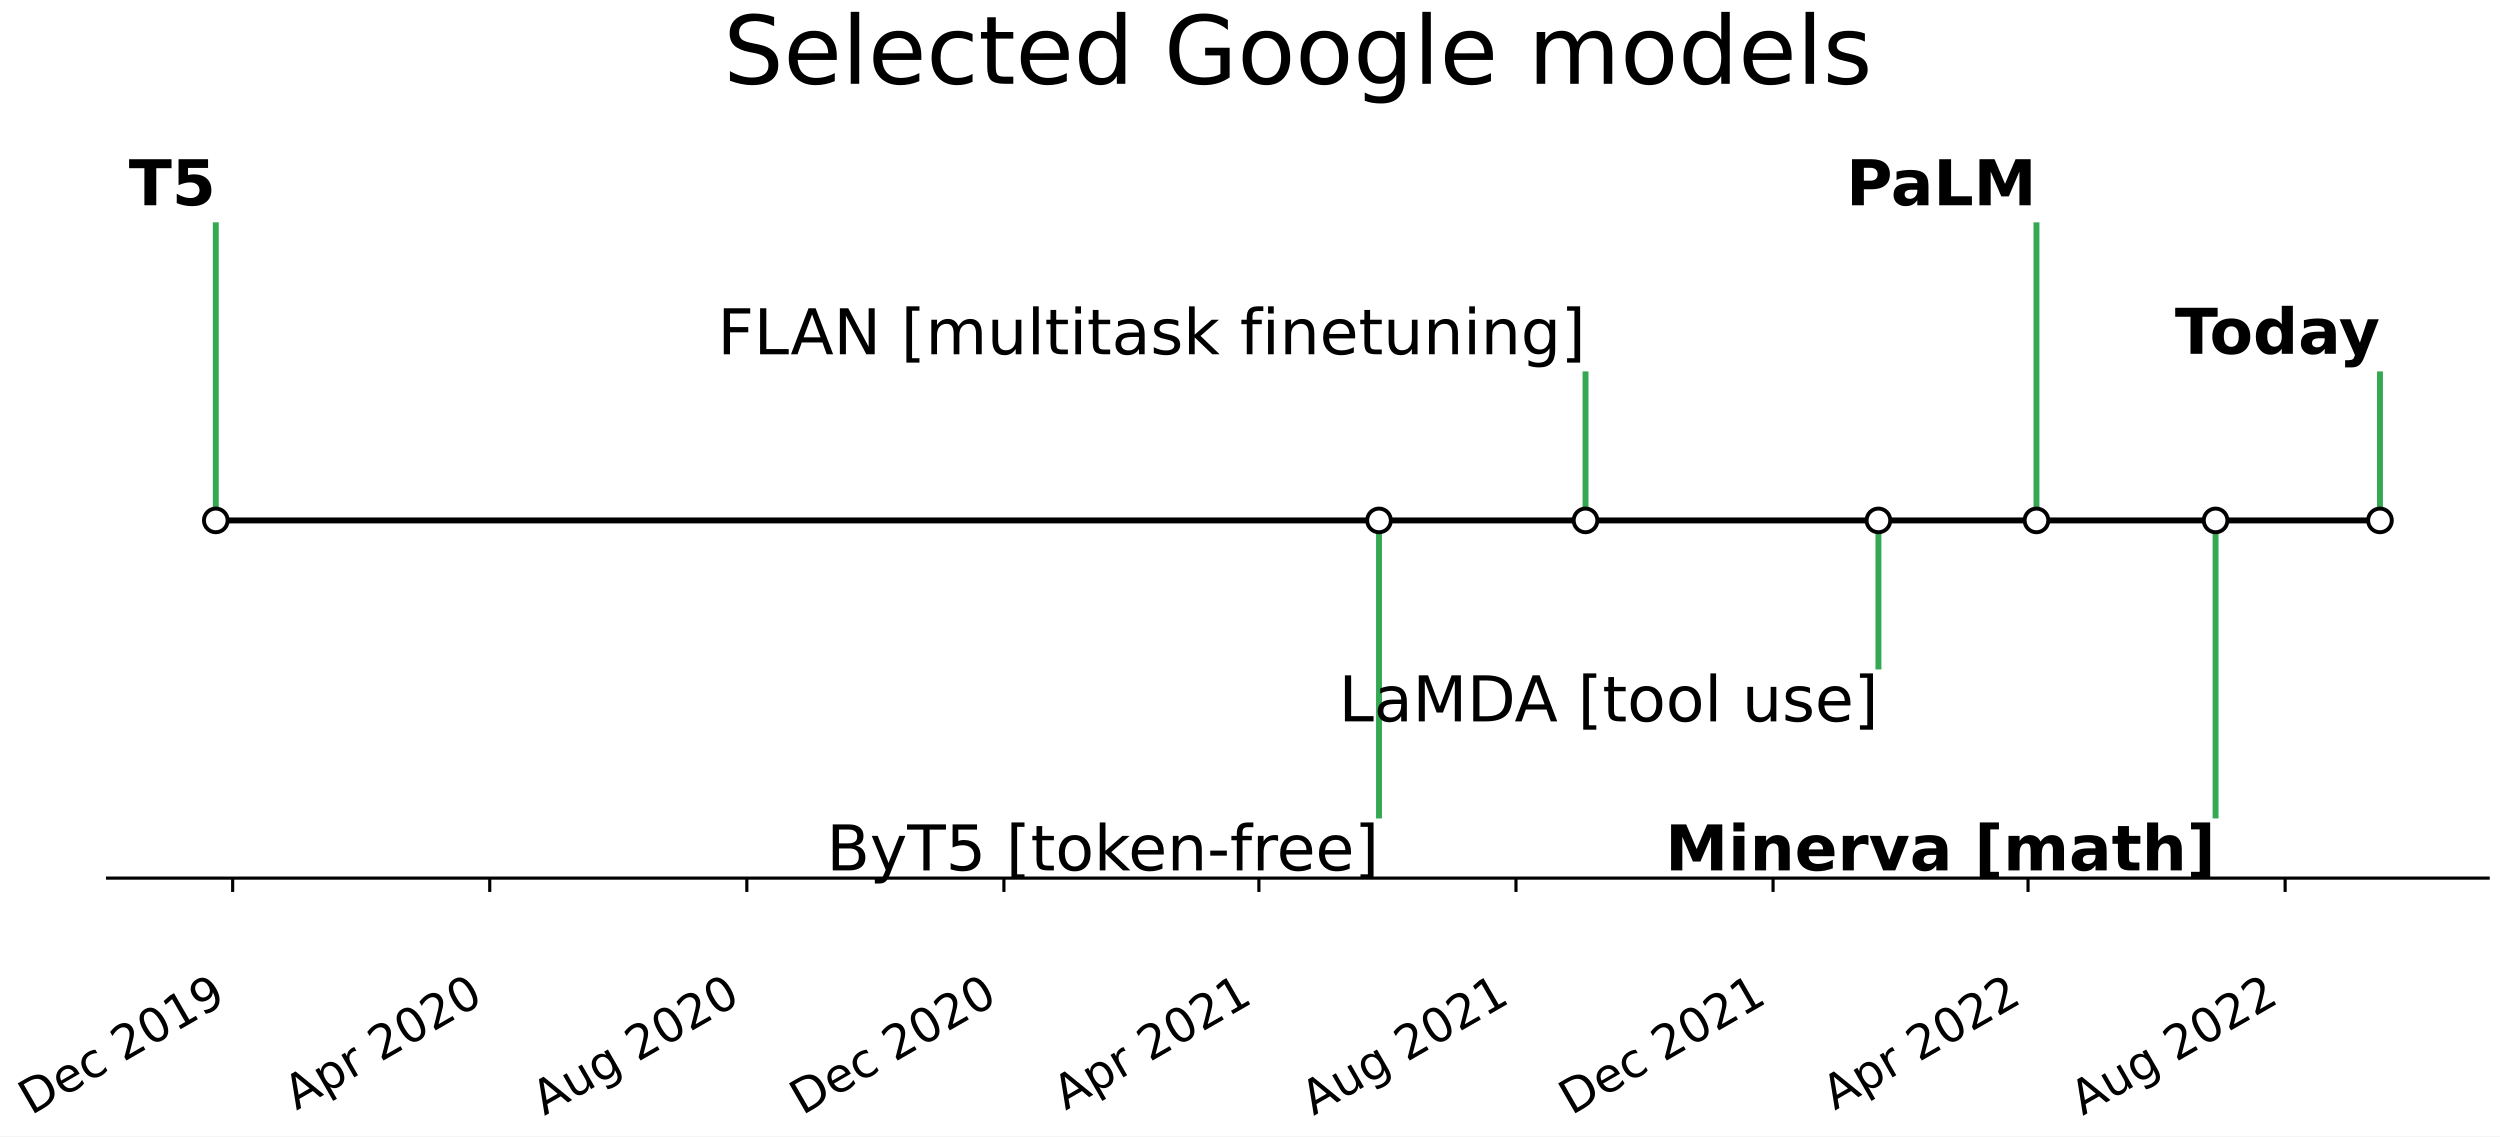
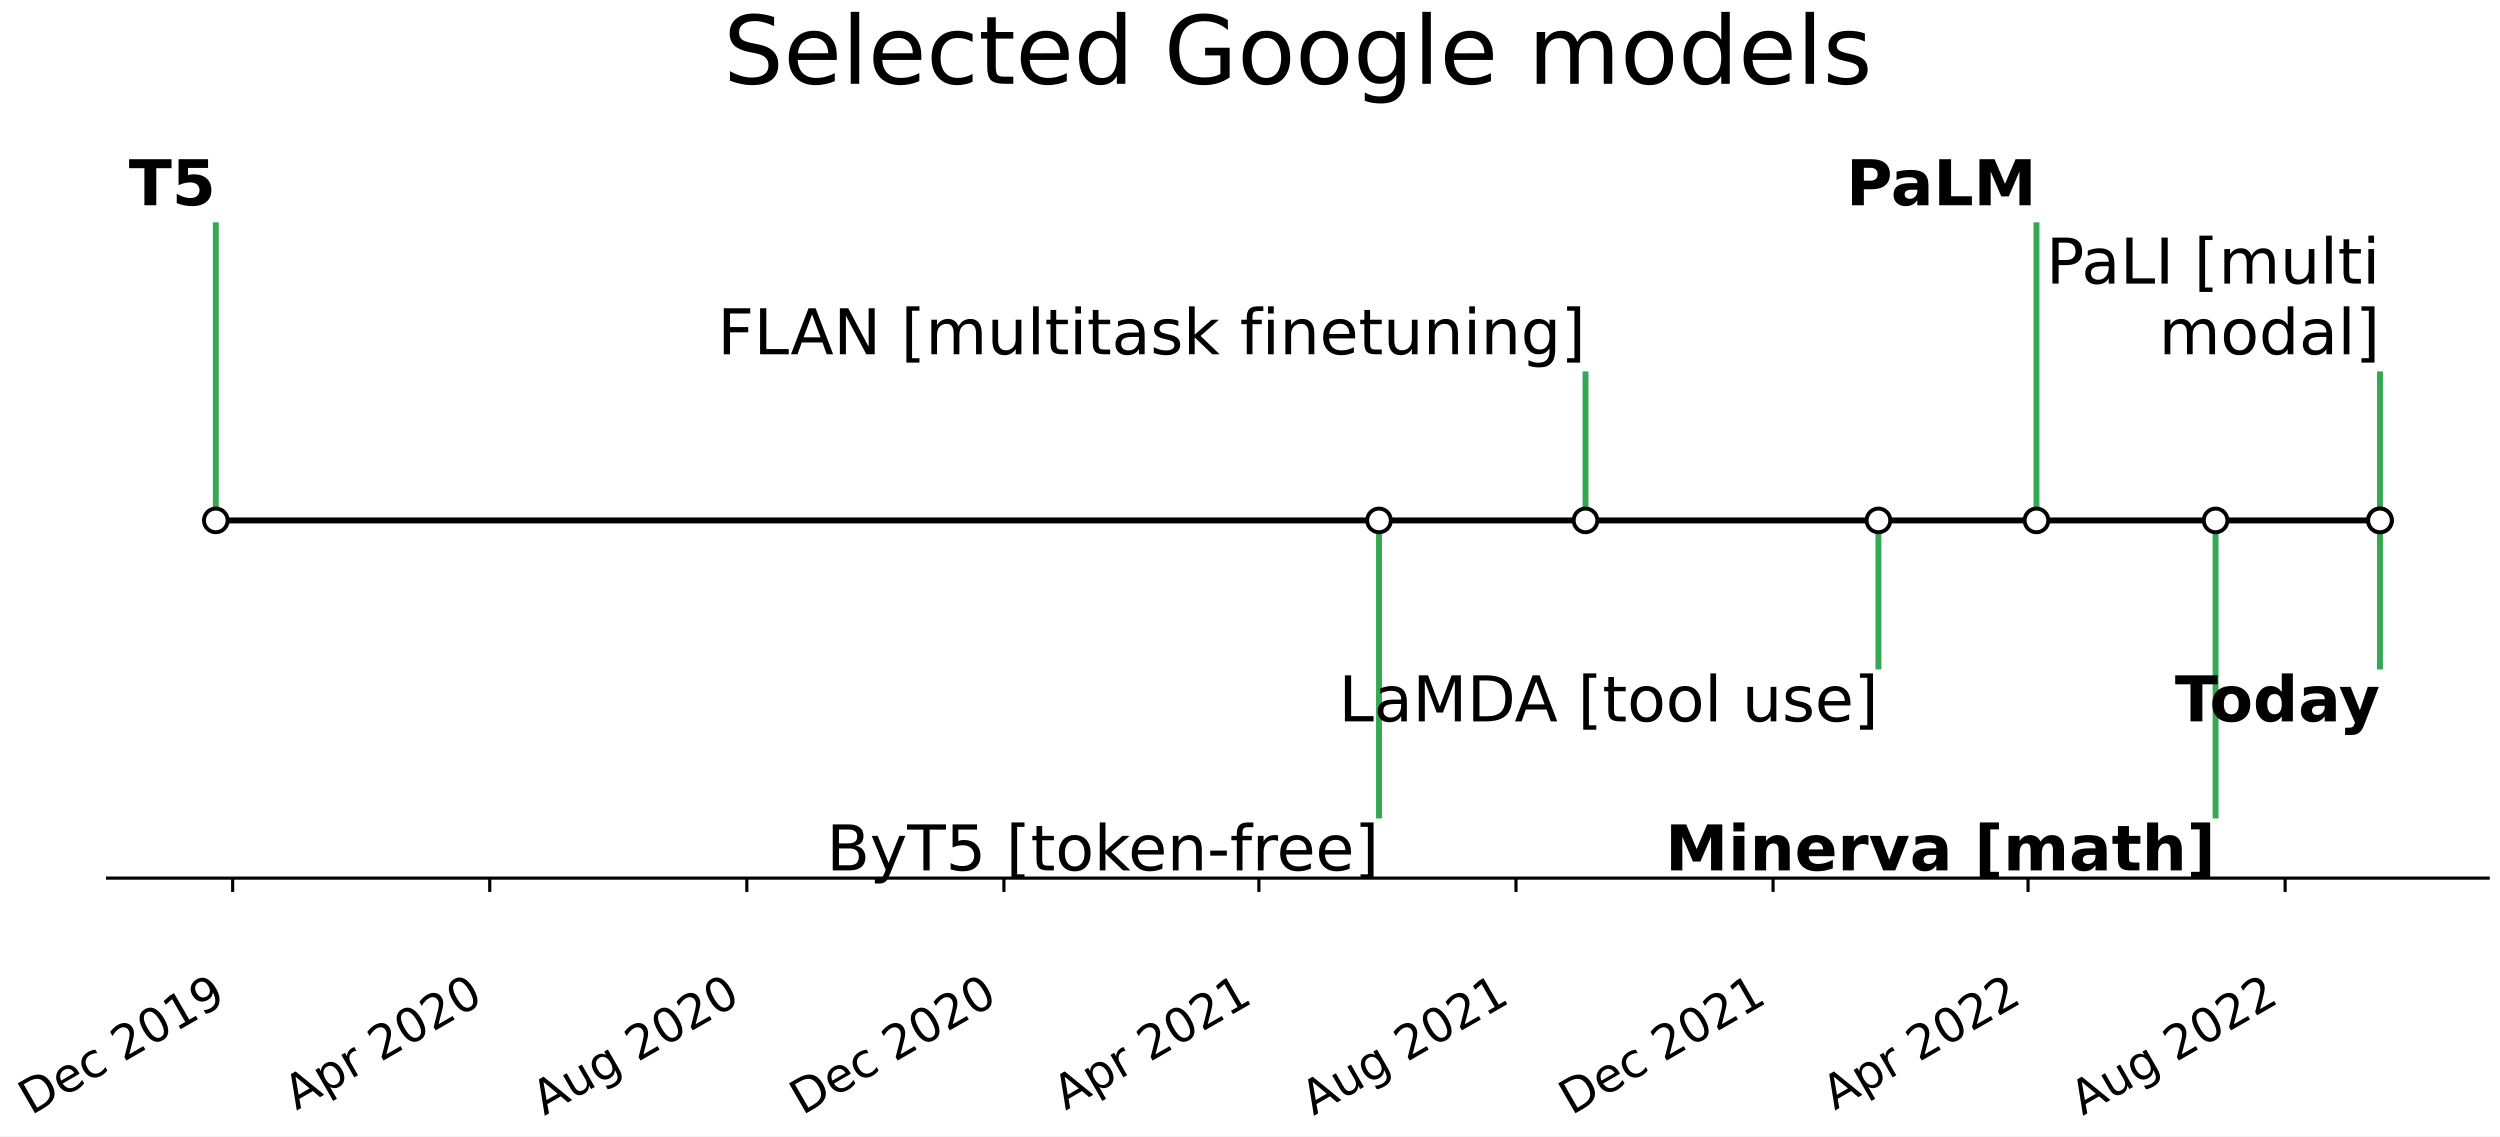
<svg xmlns="http://www.w3.org/2000/svg" xmlns:xlink="http://www.w3.org/1999/xlink" height="288pt" version="1.1" viewBox="0 0 633.6 288" width="633.6pt">
  <defs>
    <style type="text/css">*{stroke-linecap:butt;stroke-linejoin:round;}</style>
  </defs>
  <g id="figure_1">
    <g id="patch_1">
      <path d="M 0 288  L 633.6 288  L 633.6 0  L 0 0  z " style="fill:#ffffff;" />
    </g>
    <g id="axes_1">
      <g id="patch_2">
        <path d="M 27.267 222.549  L 630.6 222.549  L 630.6 41.236  L 27.267 41.236  z " style="fill:#ffffff;" />
      </g>
      <g id="matplotlib.axis_1">
        <g id="xtick_1">
          <g id="line2d_1">
            <defs>
-               <path d="M 0 0  L 0 3.5  " id="m8e7dc393e8" style="stroke:#000000;stroke-width:0.8;" />
+               <path d="M 0 0  L 0 3.5  " id="m5e5d0006ca" style="stroke:#000000;stroke-width:0.8;" />
            </defs>
            <g>
-               <use style="stroke:#000000;stroke-width:0.8;" x="58.964" xlink:href="#m8e7dc393e8" y="222.549" />
+               <use style="stroke:#000000;stroke-width:0.8;" x="58.964" xlink:href="#m5e5d0006ca" y="222.549" />
            </g>
          </g>
          <g id="text_1">
            <g transform="translate(7.853766 282.7335)rotate(-30)scale(0.12 -0.12)">
              <defs>
                <path d="M 1259 4147  L 1259 519  L 2022 519  Q 2988 519 3436 956  Q 3884 1394 3884 2338  Q 3884 3275 3436 3711  Q 2988 4147 2022 4147  L 1259 4147  z M 628 4666  L 1925 4666  Q 3281 4666 3915 4102  Q 4550 3538 4550 2338  Q 4550 1131 3912 565  Q 3275 0 1925 0  L 628 0  L 628 4666  z " id="DejaVuSans-44" transform="scale(0.015625)" />
                <path d="M 3597 1894  L 3597 1613  L 953 1613  Q 991 1019 1311 708  Q 1631 397 2203 397  Q 2534 397 2845 478  Q 3156 559 3463 722  L 3463 178  Q 3153 47 2828 -22  Q 2503 -91 2169 -91  Q 1331 -91 842 396  Q 353 884 353 1716  Q 353 2575 817 3079  Q 1281 3584 2069 3584  Q 2775 3584 3186 3129  Q 3597 2675 3597 1894  z M 3022 2063  Q 3016 2534 2758 2815  Q 2500 3097 2075 3097  Q 1594 3097 1305 2825  Q 1016 2553 972 2059  L 3022 2063  z " id="DejaVuSans-65" transform="scale(0.015625)" />
                <path d="M 3122 3366  L 3122 2828  Q 2878 2963 2633 3030  Q 2388 3097 2138 3097  Q 1578 3097 1268 2742  Q 959 2388 959 1747  Q 959 1106 1268 751  Q 1578 397 2138 397  Q 2388 397 2633 464  Q 2878 531 3122 666  L 3122 134  Q 2881 22 2623 -34  Q 2366 -91 2075 -91  Q 1284 -91 818 406  Q 353 903 353 1747  Q 353 2603 823 3093  Q 1294 3584 2113 3584  Q 2378 3584 2631 3529  Q 2884 3475 3122 3366  z " id="DejaVuSans-63" transform="scale(0.015625)" />
                <path id="DejaVuSans-20" transform="scale(0.015625)" />
                <path d="M 1228 531  L 3431 531  L 3431 0  L 469 0  L 469 531  Q 828 903 1448 1529  Q 2069 2156 2228 2338  Q 2531 2678 2651 2914  Q 2772 3150 2772 3378  Q 2772 3750 2511 3984  Q 2250 4219 1831 4219  Q 1534 4219 1204 4116  Q 875 4013 500 3803  L 500 4441  Q 881 4594 1212 4672  Q 1544 4750 1819 4750  Q 2544 4750 2975 4387  Q 3406 4025 3406 3419  Q 3406 3131 3298 2873  Q 3191 2616 2906 2266  Q 2828 2175 2409 1742  Q 1991 1309 1228 531  z " id="DejaVuSans-32" transform="scale(0.015625)" />
                <path d="M 2034 4250  Q 1547 4250 1301 3770  Q 1056 3291 1056 2328  Q 1056 1369 1301 889  Q 1547 409 2034 409  Q 2525 409 2770 889  Q 3016 1369 3016 2328  Q 3016 3291 2770 3770  Q 2525 4250 2034 4250  z M 2034 4750  Q 2819 4750 3233 4129  Q 3647 3509 3647 2328  Q 3647 1150 3233 529  Q 2819 -91 2034 -91  Q 1250 -91 836 529  Q 422 1150 422 2328  Q 422 3509 836 4129  Q 1250 4750 2034 4750  z " id="DejaVuSans-30" transform="scale(0.015625)" />
                <path d="M 794 531  L 1825 531  L 1825 4091  L 703 3866  L 703 4441  L 1819 4666  L 2450 4666  L 2450 531  L 3481 531  L 3481 0  L 794 0  L 794 531  z " id="DejaVuSans-31" transform="scale(0.015625)" />
                <path d="M 703 97  L 703 672  Q 941 559 1184 500  Q 1428 441 1663 441  Q 2288 441 2617 861  Q 2947 1281 2994 2138  Q 2813 1869 2534 1725  Q 2256 1581 1919 1581  Q 1219 1581 811 2004  Q 403 2428 403 3163  Q 403 3881 828 4315  Q 1253 4750 1959 4750  Q 2769 4750 3195 4129  Q 3622 3509 3622 2328  Q 3622 1225 3098 567  Q 2575 -91 1691 -91  Q 1453 -91 1209 -44  Q 966 3 703 97  z M 1959 2075  Q 2384 2075 2632 2365  Q 2881 2656 2881 3163  Q 2881 3666 2632 3958  Q 2384 4250 1959 4250  Q 1534 4250 1286 3958  Q 1038 3666 1038 3163  Q 1038 2656 1286 2365  Q 1534 2075 1959 2075  z " id="DejaVuSans-39" transform="scale(0.015625)" />
              </defs>
              <use xlink:href="#DejaVuSans-44" />
              <use x="77.002" xlink:href="#DejaVuSans-65" />
              <use x="138.525" xlink:href="#DejaVuSans-63" />
              <use x="193.506" xlink:href="#DejaVuSans-20" />
              <use x="225.293" xlink:href="#DejaVuSans-32" />
              <use x="288.916" xlink:href="#DejaVuSans-30" />
              <use x="352.539" xlink:href="#DejaVuSans-31" />
              <use x="416.162" xlink:href="#DejaVuSans-39" />
            </g>
          </g>
        </g>
        <g id="xtick_2">
          <g id="line2d_2">
            <g>
-               <use style="stroke:#000000;stroke-width:0.8;" x="124.119" xlink:href="#m8e7dc393e8" y="222.549" />
+               <use style="stroke:#000000;stroke-width:0.8;" x="124.119" xlink:href="#m5e5d0006ca" y="222.549" />
            </g>
          </g>
          <g id="text_2">
            <g transform="translate(75.14171 281.5025)rotate(-30)scale(0.12 -0.12)">
              <defs>
                <path d="M 2188 4044  L 1331 1722  L 3047 1722  L 2188 4044  z M 1831 4666  L 2547 4666  L 4325 0  L 3669 0  L 3244 1197  L 1141 1197  L 716 0  L 50 0  L 1831 4666  z " id="DejaVuSans-41" transform="scale(0.015625)" />
                <path d="M 1159 525  L 1159 -1331  L 581 -1331  L 581 3500  L 1159 3500  L 1159 2969  Q 1341 3281 1617 3432  Q 1894 3584 2278 3584  Q 2916 3584 3314 3078  Q 3713 2572 3713 1747  Q 3713 922 3314 415  Q 2916 -91 2278 -91  Q 1894 -91 1617 61  Q 1341 213 1159 525  z M 3116 1747  Q 3116 2381 2855 2742  Q 2594 3103 2138 3103  Q 1681 3103 1420 2742  Q 1159 2381 1159 1747  Q 1159 1113 1420 752  Q 1681 391 2138 391  Q 2594 391 2855 752  Q 3116 1113 3116 1747  z " id="DejaVuSans-70" transform="scale(0.015625)" />
                <path d="M 2631 2963  Q 2534 3019 2420 3045  Q 2306 3072 2169 3072  Q 1681 3072 1420 2755  Q 1159 2438 1159 1844  L 1159 0  L 581 0  L 581 3500  L 1159 3500  L 1159 2956  Q 1341 3275 1631 3429  Q 1922 3584 2338 3584  Q 2397 3584 2469 3576  Q 2541 3569 2628 3553  L 2631 2963  z " id="DejaVuSans-72" transform="scale(0.015625)" />
              </defs>
              <use xlink:href="#DejaVuSans-41" />
              <use x="68.408" xlink:href="#DejaVuSans-70" />
              <use x="131.885" xlink:href="#DejaVuSans-72" />
              <use x="172.998" xlink:href="#DejaVuSans-20" />
              <use x="204.785" xlink:href="#DejaVuSans-32" />
              <use x="268.408" xlink:href="#DejaVuSans-30" />
              <use x="332.031" xlink:href="#DejaVuSans-32" />
              <use x="395.654" xlink:href="#DejaVuSans-30" />
            </g>
          </g>
        </g>
        <g id="xtick_3">
          <g id="line2d_3">
            <g>
-               <use style="stroke:#000000;stroke-width:0.8;" x="189.275" xlink:href="#m8e7dc393e8" y="222.549" />
+               <use style="stroke:#000000;stroke-width:0.8;" x="189.275" xlink:href="#m5e5d0006ca" y="222.549" />
            </g>
          </g>
          <g id="text_3">
            <g transform="translate(137.9837 282.8385)rotate(-30)scale(0.12 -0.12)">
              <defs>
                <path d="M 544 1381  L 544 3500  L 1119 3500  L 1119 1403  Q 1119 906 1312 657  Q 1506 409 1894 409  Q 2359 409 2629 706  Q 2900 1003 2900 1516  L 2900 3500  L 3475 3500  L 3475 0  L 2900 0  L 2900 538  Q 2691 219 2414 64  Q 2138 -91 1772 -91  Q 1169 -91 856 284  Q 544 659 544 1381  z M 1991 3584  L 1991 3584  z " id="DejaVuSans-75" transform="scale(0.015625)" />
                <path d="M 2906 1791  Q 2906 2416 2648 2759  Q 2391 3103 1925 3103  Q 1463 3103 1205 2759  Q 947 2416 947 1791  Q 947 1169 1205 825  Q 1463 481 1925 481  Q 2391 481 2648 825  Q 2906 1169 2906 1791  z M 3481 434  Q 3481 -459 3084 -895  Q 2688 -1331 1869 -1331  Q 1566 -1331 1297 -1286  Q 1028 -1241 775 -1147  L 775 -588  Q 1028 -725 1275 -790  Q 1522 -856 1778 -856  Q 2344 -856 2625 -561  Q 2906 -266 2906 331  L 2906 616  Q 2728 306 2450 153  Q 2172 0 1784 0  Q 1141 0 747 490  Q 353 981 353 1791  Q 353 2603 747 3093  Q 1141 3584 1784 3584  Q 2172 3584 2450 3431  Q 2728 3278 2906 2969  L 2906 3500  L 3481 3500  L 3481 434  z " id="DejaVuSans-67" transform="scale(0.015625)" />
              </defs>
              <use xlink:href="#DejaVuSans-41" />
              <use x="68.408" xlink:href="#DejaVuSans-75" />
              <use x="131.787" xlink:href="#DejaVuSans-67" />
              <use x="195.264" xlink:href="#DejaVuSans-20" />
              <use x="227.051" xlink:href="#DejaVuSans-32" />
              <use x="290.674" xlink:href="#DejaVuSans-30" />
              <use x="354.297" xlink:href="#DejaVuSans-32" />
              <use x="417.92" xlink:href="#DejaVuSans-30" />
            </g>
          </g>
        </g>
        <g id="xtick_4">
          <g id="line2d_4">
            <g>
-               <use style="stroke:#000000;stroke-width:0.8;" x="254.431" xlink:href="#m8e7dc393e8" y="222.549" />
+               <use style="stroke:#000000;stroke-width:0.8;" x="254.431" xlink:href="#m5e5d0006ca" y="222.549" />
            </g>
          </g>
          <g id="text_4">
            <g transform="translate(203.3215 282.7335)rotate(-30)scale(0.12 -0.12)">
              <use xlink:href="#DejaVuSans-44" />
              <use x="77.002" xlink:href="#DejaVuSans-65" />
              <use x="138.525" xlink:href="#DejaVuSans-63" />
              <use x="193.506" xlink:href="#DejaVuSans-20" />
              <use x="225.293" xlink:href="#DejaVuSans-32" />
              <use x="288.916" xlink:href="#DejaVuSans-30" />
              <use x="352.539" xlink:href="#DejaVuSans-32" />
              <use x="416.162" xlink:href="#DejaVuSans-30" />
            </g>
          </g>
        </g>
        <g id="xtick_5">
          <g id="line2d_5">
            <g>
-               <use style="stroke:#000000;stroke-width:0.8;" x="319.053" xlink:href="#m8e7dc393e8" y="222.549" />
+               <use style="stroke:#000000;stroke-width:0.8;" x="319.053" xlink:href="#m5e5d0006ca" y="222.549" />
            </g>
          </g>
          <g id="text_5">
            <g transform="translate(270.0754 281.5025)rotate(-30)scale(0.12 -0.12)">
              <use xlink:href="#DejaVuSans-41" />
              <use x="68.408" xlink:href="#DejaVuSans-70" />
              <use x="131.885" xlink:href="#DejaVuSans-72" />
              <use x="172.998" xlink:href="#DejaVuSans-20" />
              <use x="204.785" xlink:href="#DejaVuSans-32" />
              <use x="268.408" xlink:href="#DejaVuSans-30" />
              <use x="332.031" xlink:href="#DejaVuSans-32" />
              <use x="395.654" xlink:href="#DejaVuSans-31" />
            </g>
          </g>
        </g>
        <g id="xtick_6">
          <g id="line2d_6">
            <g>
-               <use style="stroke:#000000;stroke-width:0.8;" x="384.209" xlink:href="#m8e7dc393e8" y="222.549" />
+               <use style="stroke:#000000;stroke-width:0.8;" x="384.209" xlink:href="#m5e5d0006ca" y="222.549" />
            </g>
          </g>
          <g id="text_6">
            <g transform="translate(332.9173 282.8385)rotate(-30)scale(0.12 -0.12)">
              <use xlink:href="#DejaVuSans-41" />
              <use x="68.408" xlink:href="#DejaVuSans-75" />
              <use x="131.787" xlink:href="#DejaVuSans-67" />
              <use x="195.264" xlink:href="#DejaVuSans-20" />
              <use x="227.051" xlink:href="#DejaVuSans-32" />
              <use x="290.674" xlink:href="#DejaVuSans-30" />
              <use x="354.297" xlink:href="#DejaVuSans-32" />
              <use x="417.92" xlink:href="#DejaVuSans-31" />
            </g>
          </g>
        </g>
        <g id="xtick_7">
          <g id="line2d_7">
            <g>
-               <use style="stroke:#000000;stroke-width:0.8;" x="449.365" xlink:href="#m8e7dc393e8" y="222.549" />
+               <use style="stroke:#000000;stroke-width:0.8;" x="449.365" xlink:href="#m5e5d0006ca" y="222.549" />
            </g>
          </g>
          <g id="text_7">
            <g transform="translate(398.2551 282.7335)rotate(-30)scale(0.12 -0.12)">
              <use xlink:href="#DejaVuSans-44" />
              <use x="77.002" xlink:href="#DejaVuSans-65" />
              <use x="138.525" xlink:href="#DejaVuSans-63" />
              <use x="193.506" xlink:href="#DejaVuSans-20" />
              <use x="225.293" xlink:href="#DejaVuSans-32" />
              <use x="288.916" xlink:href="#DejaVuSans-30" />
              <use x="352.539" xlink:href="#DejaVuSans-32" />
              <use x="416.162" xlink:href="#DejaVuSans-31" />
            </g>
          </g>
        </g>
        <g id="xtick_8">
          <g id="line2d_8">
            <g>
-               <use style="stroke:#000000;stroke-width:0.8;" x="513.987" xlink:href="#m8e7dc393e8" y="222.549" />
+               <use style="stroke:#000000;stroke-width:0.8;" x="513.987" xlink:href="#m5e5d0006ca" y="222.549" />
            </g>
          </g>
          <g id="text_8">
            <g transform="translate(465.009 281.5025)rotate(-30)scale(0.12 -0.12)">
              <use xlink:href="#DejaVuSans-41" />
              <use x="68.408" xlink:href="#DejaVuSans-70" />
              <use x="131.885" xlink:href="#DejaVuSans-72" />
              <use x="172.998" xlink:href="#DejaVuSans-20" />
              <use x="204.785" xlink:href="#DejaVuSans-32" />
              <use x="268.408" xlink:href="#DejaVuSans-30" />
              <use x="332.031" xlink:href="#DejaVuSans-32" />
              <use x="395.654" xlink:href="#DejaVuSans-32" />
            </g>
          </g>
        </g>
        <g id="xtick_9">
          <g id="line2d_9">
            <g>
-               <use style="stroke:#000000;stroke-width:0.8;" x="579.143" xlink:href="#m8e7dc393e8" y="222.549" />
+               <use style="stroke:#000000;stroke-width:0.8;" x="579.143" xlink:href="#m5e5d0006ca" y="222.549" />
            </g>
          </g>
          <g id="text_9">
            <g transform="translate(527.851 282.8385)rotate(-30)scale(0.12 -0.12)">
              <use xlink:href="#DejaVuSans-41" />
              <use x="68.408" xlink:href="#DejaVuSans-75" />
              <use x="131.787" xlink:href="#DejaVuSans-67" />
              <use x="195.264" xlink:href="#DejaVuSans-20" />
              <use x="227.051" xlink:href="#DejaVuSans-32" />
              <use x="290.674" xlink:href="#DejaVuSans-30" />
              <use x="354.297" xlink:href="#DejaVuSans-32" />
              <use x="417.92" xlink:href="#DejaVuSans-32" />
            </g>
          </g>
        </g>
      </g>
      <g id="LineCollection_1">
-         <path clip-path="url(#pdc1c2a3413)" d="M 54.691 131.893  L 54.691 56.346  " style="fill:none;stroke:#34a853;stroke-width:1.5;" />
-         <path clip-path="url(#pdc1c2a3413)" d="M 349.495 131.893  L 349.495 207.44  " style="fill:none;stroke:#34a853;stroke-width:1.5;" />
-         <path clip-path="url(#pdc1c2a3413)" d="M 401.833 131.893  L 401.833 94.119  " style="fill:none;stroke:#34a853;stroke-width:1.5;" />
-         <path clip-path="url(#pdc1c2a3413)" d="M 476.068 131.893  L 476.068 169.666  " style="fill:none;stroke:#34a853;stroke-width:1.5;" />
-         <path clip-path="url(#pdc1c2a3413)" d="M 516.123 131.893  L 516.123 56.346  " style="fill:none;stroke:#34a853;stroke-width:1.5;" />
-         <path clip-path="url(#pdc1c2a3413)" d="M 561.518 131.893  L 561.518 207.44  " style="fill:none;stroke:#34a853;stroke-width:1.5;" />
-         <path clip-path="url(#pdc1c2a3413)" d="M 603.176 131.893  L 603.176 94.119  " style="fill:none;stroke:#34a853;stroke-width:1.5;" />
+         <path clip-path="url(#p4c644a01da)" d="M 54.691 131.893  L 54.691 56.346  " style="fill:none;stroke:#34a853;stroke-width:1.5;" />
+         <path clip-path="url(#p4c644a01da)" d="M 349.495 131.893  L 349.495 207.44  " style="fill:none;stroke:#34a853;stroke-width:1.5;" />
+         <path clip-path="url(#p4c644a01da)" d="M 401.833 131.893  L 401.833 94.119  " style="fill:none;stroke:#34a853;stroke-width:1.5;" />
+         <path clip-path="url(#p4c644a01da)" d="M 476.068 131.893  L 476.068 169.666  " style="fill:none;stroke:#34a853;stroke-width:1.5;" />
+         <path clip-path="url(#p4c644a01da)" d="M 516.123 131.893  L 516.123 56.346  " style="fill:none;stroke:#34a853;stroke-width:1.5;" />
+         <path clip-path="url(#p4c644a01da)" d="M 561.518 131.893  L 561.518 207.44  " style="fill:none;stroke:#34a853;stroke-width:1.5;" />
+         <path clip-path="url(#p4c644a01da)" d="M 603.176 131.893  L 603.176 94.119  " style="fill:none;stroke:#34a853;stroke-width:1.5;" />
+         <path clip-path="url(#p4c644a01da)" d="M 603.176 131.893  L 603.176 169.666  " style="fill:none;stroke:#34a853;stroke-width:1.5;" />
      </g>
      <g id="line2d_10">
-         <path clip-path="url(#pdc1c2a3413)" d="M 54.691 131.893  L 603.176 131.893  " style="fill:none;stroke:#000000;stroke-linecap:square;stroke-width:1.5;" />
+         <path clip-path="url(#p4c644a01da)" d="M 54.691 131.893  L 603.176 131.893  " style="fill:none;stroke:#000000;stroke-linecap:square;stroke-width:1.5;" />
      </g>
      <g id="patch_3">
        <path d="M 27.267 222.549  L 630.6 222.549  " style="fill:none;stroke:#000000;stroke-linecap:square;stroke-linejoin:miter;stroke-width:0.8;" />
      </g>
      <g id="line2d_11">
        <defs>
-           <path d="M 0 3  C 0.796 3 1.559 2.684 2.121 2.121  C 2.684 1.559 3 0.796 3 0  C 3 -0.796 2.684 -1.559 2.121 -2.121  C 1.559 -2.684 0.796 -3 0 -3  C -0.796 -3 -1.559 -2.684 -2.121 -2.121  C -2.684 -1.559 -3 -0.796 -3 0  C -3 0.796 -2.684 1.559 -2.121 2.121  C -1.559 2.684 -0.796 3 0 3  z " id="m93249f94cc" style="stroke:#000000;" />
+           <path d="M 0 3  C 0.796 3 1.559 2.684 2.121 2.121  C 2.684 1.559 3 0.796 3 0  C 3 -0.796 2.684 -1.559 2.121 -2.121  C 1.559 -2.684 0.796 -3 0 -3  C -0.796 -3 -1.559 -2.684 -2.121 -2.121  C -2.684 -1.559 -3 -0.796 -3 0  C -3 0.796 -2.684 1.559 -2.121 2.121  C -1.559 2.684 -0.796 3 0 3  z " id="m28d9add68e" style="stroke:#000000;" />
        </defs>
-         <g clip-path="url(#pdc1c2a3413)">
-           <use style="fill:#ffffff;stroke:#000000;" x="54.691" xlink:href="#m93249f94cc" y="131.893" />
-           <use style="fill:#ffffff;stroke:#000000;" x="349.495" xlink:href="#m93249f94cc" y="131.893" />
-           <use style="fill:#ffffff;stroke:#000000;" x="401.833" xlink:href="#m93249f94cc" y="131.893" />
-           <use style="fill:#ffffff;stroke:#000000;" x="476.068" xlink:href="#m93249f94cc" y="131.893" />
-           <use style="fill:#ffffff;stroke:#000000;" x="516.123" xlink:href="#m93249f94cc" y="131.893" />
-           <use style="fill:#ffffff;stroke:#000000;" x="561.518" xlink:href="#m93249f94cc" y="131.893" />
-           <use style="fill:#ffffff;stroke:#000000;" x="603.176" xlink:href="#m93249f94cc" y="131.893" />
+         <g clip-path="url(#p4c644a01da)">
+           <use style="fill:#ffffff;stroke:#000000;" x="54.691" xlink:href="#m28d9add68e" y="131.893" />
+           <use style="fill:#ffffff;stroke:#000000;" x="349.495" xlink:href="#m28d9add68e" y="131.893" />
+           <use style="fill:#ffffff;stroke:#000000;" x="401.833" xlink:href="#m28d9add68e" y="131.893" />
+           <use style="fill:#ffffff;stroke:#000000;" x="476.068" xlink:href="#m28d9add68e" y="131.893" />
+           <use style="fill:#ffffff;stroke:#000000;" x="516.123" xlink:href="#m28d9add68e" y="131.893" />
+           <use style="fill:#ffffff;stroke:#000000;" x="561.518" xlink:href="#m28d9add68e" y="131.893" />
+           <use style="fill:#ffffff;stroke:#000000;" x="603.176" xlink:href="#m28d9add68e" y="131.893" />
+           <use style="fill:#ffffff;stroke:#000000;" x="603.176" xlink:href="#m28d9add68e" y="131.893" />
        </g>
      </g>
      <g id="text_10">
        <g transform="translate(32.64351 52.01838)scale(0.16 -0.16)">
          <defs>
            <path d="M 31 4666  L 4331 4666  L 4331 3756  L 2784 3756  L 2784 0  L 1581 0  L 1581 3756  L 31 3756  L 31 4666  z " id="DejaVuSans-Bold-54" transform="scale(0.015625)" />
            <path d="M 678 4666  L 3669 4666  L 3669 3781  L 1638 3781  L 1638 3059  Q 1775 3097 1914 3117  Q 2053 3138 2203 3138  Q 3056 3138 3531 2711  Q 4006 2284 4006 1522  Q 4006 766 3489 337  Q 2972 -91 2053 -91  Q 1656 -91 1267 -14  Q 878 63 494 219  L 494 1166  Q 875 947 1217 837  Q 1559 728 1863 728  Q 2300 728 2551 942  Q 2803 1156 2803 1522  Q 2803 1891 2551 2103  Q 2300 2316 1863 2316  Q 1603 2316 1309 2248  Q 1016 2181 678 2041  L 678 4666  z " id="DejaVuSans-Bold-35" transform="scale(0.015625)" />
          </defs>
          <use xlink:href="#DejaVuSans-Bold-54" />
          <use x="68.213" xlink:href="#DejaVuSans-Bold-35" />
        </g>
      </g>
      <g id="text_11">
        <g transform="translate(209.4798 220.5973)scale(0.16 -0.16)">
          <defs>
            <path d="M 1259 2228  L 1259 519  L 2272 519  Q 2781 519 3026 730  Q 3272 941 3272 1375  Q 3272 1813 3026 2020  Q 2781 2228 2272 2228  L 1259 2228  z M 1259 4147  L 1259 2741  L 2194 2741  Q 2656 2741 2882 2914  Q 3109 3088 3109 3444  Q 3109 3797 2882 3972  Q 2656 4147 2194 4147  L 1259 4147  z M 628 4666  L 2241 4666  Q 2963 4666 3353 4366  Q 3744 4066 3744 3513  Q 3744 3084 3544 2831  Q 3344 2578 2956 2516  Q 3422 2416 3680 2098  Q 3938 1781 3938 1306  Q 3938 681 3513 340  Q 3088 0 2303 0  L 628 0  L 628 4666  z " id="DejaVuSans-42" transform="scale(0.015625)" />
            <path d="M 2059 -325  Q 1816 -950 1584 -1140  Q 1353 -1331 966 -1331  L 506 -1331  L 506 -850  L 844 -850  Q 1081 -850 1212 -737  Q 1344 -625 1503 -206  L 1606 56  L 191 3500  L 800 3500  L 1894 763  L 2988 3500  L 3597 3500  L 2059 -325  z " id="DejaVuSans-79" transform="scale(0.015625)" />
            <path d="M -19 4666  L 3928 4666  L 3928 4134  L 2272 4134  L 2272 0  L 1638 0  L 1638 4134  L -19 4134  L -19 4666  z " id="DejaVuSans-54" transform="scale(0.015625)" />
            <path d="M 691 4666  L 3169 4666  L 3169 4134  L 1269 4134  L 1269 2991  Q 1406 3038 1543 3061  Q 1681 3084 1819 3084  Q 2600 3084 3056 2656  Q 3513 2228 3513 1497  Q 3513 744 3044 326  Q 2575 -91 1722 -91  Q 1428 -91 1123 -41  Q 819 9 494 109  L 494 744  Q 775 591 1075 516  Q 1375 441 1709 441  Q 2250 441 2565 725  Q 2881 1009 2881 1497  Q 2881 1984 2565 2268  Q 2250 2553 1709 2553  Q 1456 2553 1204 2497  Q 953 2441 691 2322  L 691 4666  z " id="DejaVuSans-35" transform="scale(0.015625)" />
            <path d="M 550 4863  L 1875 4863  L 1875 4416  L 1125 4416  L 1125 -397  L 1875 -397  L 1875 -844  L 550 -844  L 550 4863  z " id="DejaVuSans-5b" transform="scale(0.015625)" />
            <path d="M 1172 4494  L 1172 3500  L 2356 3500  L 2356 3053  L 1172 3053  L 1172 1153  Q 1172 725 1289 603  Q 1406 481 1766 481  L 2356 481  L 2356 0  L 1766 0  Q 1100 0 847 248  Q 594 497 594 1153  L 594 3053  L 172 3053  L 172 3500  L 594 3500  L 594 4494  L 1172 4494  z " id="DejaVuSans-74" transform="scale(0.015625)" />
            <path d="M 1959 3097  Q 1497 3097 1228 2736  Q 959 2375 959 1747  Q 959 1119 1226 758  Q 1494 397 1959 397  Q 2419 397 2687 759  Q 2956 1122 2956 1747  Q 2956 2369 2687 2733  Q 2419 3097 1959 3097  z M 1959 3584  Q 2709 3584 3137 3096  Q 3566 2609 3566 1747  Q 3566 888 3137 398  Q 2709 -91 1959 -91  Q 1206 -91 779 398  Q 353 888 353 1747  Q 353 2609 779 3096  Q 1206 3584 1959 3584  z " id="DejaVuSans-6f" transform="scale(0.015625)" />
            <path d="M 581 4863  L 1159 4863  L 1159 1991  L 2875 3500  L 3609 3500  L 1753 1863  L 3688 0  L 2938 0  L 1159 1709  L 1159 0  L 581 0  L 581 4863  z " id="DejaVuSans-6b" transform="scale(0.015625)" />
            <path d="M 3513 2113  L 3513 0  L 2938 0  L 2938 2094  Q 2938 2591 2744 2837  Q 2550 3084 2163 3084  Q 1697 3084 1428 2787  Q 1159 2491 1159 1978  L 1159 0  L 581 0  L 581 3500  L 1159 3500  L 1159 2956  Q 1366 3272 1645 3428  Q 1925 3584 2291 3584  Q 2894 3584 3203 3211  Q 3513 2838 3513 2113  z " id="DejaVuSans-6e" transform="scale(0.015625)" />
            <path d="M 313 2009  L 1997 2009  L 1997 1497  L 313 1497  L 313 2009  z " id="DejaVuSans-2d" transform="scale(0.015625)" />
            <path d="M 2375 4863  L 2375 4384  L 1825 4384  Q 1516 4384 1395 4259  Q 1275 4134 1275 3809  L 1275 3500  L 2222 3500  L 2222 3053  L 1275 3053  L 1275 0  L 697 0  L 697 3053  L 147 3053  L 147 3500  L 697 3500  L 697 3744  Q 697 4328 969 4595  Q 1241 4863 1831 4863  L 2375 4863  z " id="DejaVuSans-66" transform="scale(0.015625)" />
            <path d="M 1947 4863  L 1947 -844  L 622 -844  L 622 -397  L 1369 -397  L 1369 4416  L 622 4416  L 622 4863  L 1947 4863  z " id="DejaVuSans-5d" transform="scale(0.015625)" />
          </defs>
          <use xlink:href="#DejaVuSans-42" />
          <use x="68.604" xlink:href="#DejaVuSans-79" />
          <use x="127.783" xlink:href="#DejaVuSans-54" />
          <use x="188.867" xlink:href="#DejaVuSans-35" />
          <use x="252.49" xlink:href="#DejaVuSans-20" />
          <use x="284.277" xlink:href="#DejaVuSans-5b" />
          <use x="323.291" xlink:href="#DejaVuSans-74" />
          <use x="362.5" xlink:href="#DejaVuSans-6f" />
          <use x="423.682" xlink:href="#DejaVuSans-6b" />
          <use x="477.967" xlink:href="#DejaVuSans-65" />
          <use x="539.49" xlink:href="#DejaVuSans-6e" />
          <use x="602.869" xlink:href="#DejaVuSans-2d" />
          <use x="638.953" xlink:href="#DejaVuSans-66" />
          <use x="674.158" xlink:href="#DejaVuSans-72" />
          <use x="713.021" xlink:href="#DejaVuSans-65" />
          <use x="774.545" xlink:href="#DejaVuSans-65" />
          <use x="836.068" xlink:href="#DejaVuSans-5d" />
        </g>
      </g>
      <g id="text_12">
        <g transform="translate(181.8631 89.79185)scale(0.16 -0.16)">
          <defs>
            <path d="M 628 4666  L 3309 4666  L 3309 4134  L 1259 4134  L 1259 2759  L 3109 2759  L 3109 2228  L 1259 2228  L 1259 0  L 628 0  L 628 4666  z " id="DejaVuSans-46" transform="scale(0.015625)" />
            <path d="M 628 4666  L 1259 4666  L 1259 531  L 3531 531  L 3531 0  L 628 0  L 628 4666  z " id="DejaVuSans-4c" transform="scale(0.015625)" />
            <path d="M 628 4666  L 1478 4666  L 3547 763  L 3547 4666  L 4159 4666  L 4159 0  L 3309 0  L 1241 3903  L 1241 0  L 628 0  L 628 4666  z " id="DejaVuSans-4e" transform="scale(0.015625)" />
            <path d="M 3328 2828  Q 3544 3216 3844 3400  Q 4144 3584 4550 3584  Q 5097 3584 5394 3201  Q 5691 2819 5691 2113  L 5691 0  L 5113 0  L 5113 2094  Q 5113 2597 4934 2840  Q 4756 3084 4391 3084  Q 3944 3084 3684 2787  Q 3425 2491 3425 1978  L 3425 0  L 2847 0  L 2847 2094  Q 2847 2600 2669 2842  Q 2491 3084 2119 3084  Q 1678 3084 1418 2786  Q 1159 2488 1159 1978  L 1159 0  L 581 0  L 581 3500  L 1159 3500  L 1159 2956  Q 1356 3278 1631 3431  Q 1906 3584 2284 3584  Q 2666 3584 2933 3390  Q 3200 3197 3328 2828  z " id="DejaVuSans-6d" transform="scale(0.015625)" />
            <path d="M 603 4863  L 1178 4863  L 1178 0  L 603 0  L 603 4863  z " id="DejaVuSans-6c" transform="scale(0.015625)" />
            <path d="M 603 3500  L 1178 3500  L 1178 0  L 603 0  L 603 3500  z M 603 4863  L 1178 4863  L 1178 4134  L 603 4134  L 603 4863  z " id="DejaVuSans-69" transform="scale(0.015625)" />
            <path d="M 2194 1759  Q 1497 1759 1228 1600  Q 959 1441 959 1056  Q 959 750 1161 570  Q 1363 391 1709 391  Q 2188 391 2477 730  Q 2766 1069 2766 1631  L 2766 1759  L 2194 1759  z M 3341 1997  L 3341 0  L 2766 0  L 2766 531  Q 2569 213 2275 61  Q 1981 -91 1556 -91  Q 1019 -91 701 211  Q 384 513 384 1019  Q 384 1609 779 1909  Q 1175 2209 1959 2209  L 2766 2209  L 2766 2266  Q 2766 2663 2505 2880  Q 2244 3097 1772 3097  Q 1472 3097 1187 3025  Q 903 2953 641 2809  L 641 3341  Q 956 3463 1253 3523  Q 1550 3584 1831 3584  Q 2591 3584 2966 3190  Q 3341 2797 3341 1997  z " id="DejaVuSans-61" transform="scale(0.015625)" />
            <path d="M 2834 3397  L 2834 2853  Q 2591 2978 2328 3040  Q 2066 3103 1784 3103  Q 1356 3103 1142 2972  Q 928 2841 928 2578  Q 928 2378 1081 2264  Q 1234 2150 1697 2047  L 1894 2003  Q 2506 1872 2764 1633  Q 3022 1394 3022 966  Q 3022 478 2636 193  Q 2250 -91 1575 -91  Q 1294 -91 989 -36  Q 684 19 347 128  L 347 722  Q 666 556 975 473  Q 1284 391 1588 391  Q 1994 391 2212 530  Q 2431 669 2431 922  Q 2431 1156 2273 1281  Q 2116 1406 1581 1522  L 1381 1569  Q 847 1681 609 1914  Q 372 2147 372 2553  Q 372 3047 722 3315  Q 1072 3584 1716 3584  Q 2034 3584 2315 3537  Q 2597 3491 2834 3397  z " id="DejaVuSans-73" transform="scale(0.015625)" />
          </defs>
          <use xlink:href="#DejaVuSans-46" />
          <use x="57.52" xlink:href="#DejaVuSans-4c" />
          <use x="115.482" xlink:href="#DejaVuSans-41" />
          <use x="183.891" xlink:href="#DejaVuSans-4e" />
          <use x="258.695" xlink:href="#DejaVuSans-20" />
          <use x="290.482" xlink:href="#DejaVuSans-5b" />
          <use x="329.496" xlink:href="#DejaVuSans-6d" />
          <use x="426.908" xlink:href="#DejaVuSans-75" />
          <use x="490.287" xlink:href="#DejaVuSans-6c" />
          <use x="518.07" xlink:href="#DejaVuSans-74" />
          <use x="557.279" xlink:href="#DejaVuSans-69" />
          <use x="585.062" xlink:href="#DejaVuSans-74" />
          <use x="624.271" xlink:href="#DejaVuSans-61" />
          <use x="685.551" xlink:href="#DejaVuSans-73" />
          <use x="737.65" xlink:href="#DejaVuSans-6b" />
          <use x="795.561" xlink:href="#DejaVuSans-20" />
          <use x="827.348" xlink:href="#DejaVuSans-66" />
          <use x="862.553" xlink:href="#DejaVuSans-69" />
          <use x="890.336" xlink:href="#DejaVuSans-6e" />
          <use x="953.715" xlink:href="#DejaVuSans-65" />
          <use x="1015.238" xlink:href="#DejaVuSans-74" />
          <use x="1054.447" xlink:href="#DejaVuSans-75" />
          <use x="1117.826" xlink:href="#DejaVuSans-6e" />
          <use x="1181.205" xlink:href="#DejaVuSans-69" />
          <use x="1208.988" xlink:href="#DejaVuSans-6e" />
          <use x="1272.367" xlink:href="#DejaVuSans-67" />
          <use x="1335.844" xlink:href="#DejaVuSans-5d" />
        </g>
      </g>
      <g id="text_13">
        <g transform="translate(339.2856 182.8238)scale(0.16 -0.16)">
          <defs>
            <path d="M 628 4666  L 1569 4666  L 2759 1491  L 3956 4666  L 4897 4666  L 4897 0  L 4281 0  L 4281 4097  L 3078 897  L 2444 897  L 1241 4097  L 1241 0  L 628 0  L 628 4666  z " id="DejaVuSans-4d" transform="scale(0.015625)" />
          </defs>
          <use xlink:href="#DejaVuSans-4c" />
          <use x="55.713" xlink:href="#DejaVuSans-61" />
          <use x="116.992" xlink:href="#DejaVuSans-4d" />
          <use x="203.271" xlink:href="#DejaVuSans-44" />
          <use x="278.523" xlink:href="#DejaVuSans-41" />
          <use x="346.932" xlink:href="#DejaVuSans-20" />
          <use x="378.719" xlink:href="#DejaVuSans-5b" />
          <use x="417.732" xlink:href="#DejaVuSans-74" />
          <use x="456.941" xlink:href="#DejaVuSans-6f" />
          <use x="518.123" xlink:href="#DejaVuSans-6f" />
          <use x="579.305" xlink:href="#DejaVuSans-6c" />
          <use x="607.088" xlink:href="#DejaVuSans-20" />
          <use x="638.875" xlink:href="#DejaVuSans-75" />
          <use x="702.254" xlink:href="#DejaVuSans-73" />
          <use x="754.354" xlink:href="#DejaVuSans-65" />
          <use x="815.877" xlink:href="#DejaVuSans-5d" />
        </g>
      </g>
      <g id="text_14">
        <g transform="translate(467.9005 52.01838)scale(0.16 -0.16)">
          <defs>
            <path d="M 588 4666  L 2584 4666  Q 3475 4666 3951 4270  Q 4428 3875 4428 3144  Q 4428 2409 3951 2014  Q 3475 1619 2584 1619  L 1791 1619  L 1791 0  L 588 0  L 588 4666  z M 1791 3794  L 1791 2491  L 2456 2491  Q 2806 2491 2997 2661  Q 3188 2831 3188 3144  Q 3188 3456 2997 3625  Q 2806 3794 2456 3794  L 1791 3794  z " id="DejaVuSans-Bold-50" transform="scale(0.015625)" />
            <path d="M 2106 1575  Q 1756 1575 1579 1456  Q 1403 1338 1403 1106  Q 1403 894 1545 773  Q 1688 653 1941 653  Q 2256 653 2472 879  Q 2688 1106 2688 1447  L 2688 1575  L 2106 1575  z M 3816 1997  L 3816 0  L 2688 0  L 2688 519  Q 2463 200 2181 54  Q 1900 -91 1497 -91  Q 953 -91 614 226  Q 275 544 275 1050  Q 275 1666 698 1953  Q 1122 2241 2028 2241  L 2688 2241  L 2688 2328  Q 2688 2594 2478 2717  Q 2269 2841 1825 2841  Q 1466 2841 1156 2769  Q 847 2697 581 2553  L 581 3406  Q 941 3494 1303 3539  Q 1666 3584 2028 3584  Q 2975 3584 3395 3211  Q 3816 2838 3816 1997  z " id="DejaVuSans-Bold-61" transform="scale(0.015625)" />
            <path d="M 588 4666  L 1791 4666  L 1791 909  L 3903 909  L 3903 0  L 588 0  L 588 4666  z " id="DejaVuSans-Bold-4c" transform="scale(0.015625)" />
            <path d="M 588 4666  L 2119 4666  L 3181 2169  L 4250 4666  L 5778 4666  L 5778 0  L 4641 0  L 4641 3413  L 3566 897  L 2803 897  L 1728 3413  L 1728 0  L 588 0  L 588 4666  z " id="DejaVuSans-Bold-4d" transform="scale(0.015625)" />
          </defs>
          <use xlink:href="#DejaVuSans-Bold-50" />
          <use x="70.666" xlink:href="#DejaVuSans-Bold-61" />
          <use x="138.146" xlink:href="#DejaVuSans-Bold-4c" />
          <use x="201.867" xlink:href="#DejaVuSans-Bold-4d" />
        </g>
      </g>
      <g id="text_15">
        <g transform="translate(422.0485 220.5973)scale(0.16 -0.16)">
          <defs>
            <path d="M 538 3500  L 1656 3500  L 1656 0  L 538 0  L 538 3500  z M 538 4863  L 1656 4863  L 1656 3950  L 538 3950  L 538 4863  z " id="DejaVuSans-Bold-69" transform="scale(0.015625)" />
            <path d="M 4056 2131  L 4056 0  L 2931 0  L 2931 347  L 2931 1631  Q 2931 2084 2911 2256  Q 2891 2428 2841 2509  Q 2775 2619 2662 2680  Q 2550 2741 2406 2741  Q 2056 2741 1856 2470  Q 1656 2200 1656 1722  L 1656 0  L 538 0  L 538 3500  L 1656 3500  L 1656 2988  Q 1909 3294 2193 3439  Q 2478 3584 2822 3584  Q 3428 3584 3742 3212  Q 4056 2841 4056 2131  z " id="DejaVuSans-Bold-6e" transform="scale(0.015625)" />
            <path d="M 4031 1759  L 4031 1441  L 1416 1441  Q 1456 1047 1700 850  Q 1944 653 2381 653  Q 2734 653 3104 758  Q 3475 863 3866 1075  L 3866 213  Q 3469 63 3072 -14  Q 2675 -91 2278 -91  Q 1328 -91 801 392  Q 275 875 275 1747  Q 275 2603 792 3093  Q 1309 3584 2216 3584  Q 3041 3584 3536 3087  Q 4031 2591 4031 1759  z M 2881 2131  Q 2881 2450 2695 2645  Q 2509 2841 2209 2841  Q 1884 2841 1681 2658  Q 1478 2475 1428 2131  L 2881 2131  z " id="DejaVuSans-Bold-65" transform="scale(0.015625)" />
            <path d="M 3138 2547  Q 2991 2616 2845 2648  Q 2700 2681 2553 2681  Q 2122 2681 1889 2404  Q 1656 2128 1656 1613  L 1656 0  L 538 0  L 538 3500  L 1656 3500  L 1656 2925  Q 1872 3269 2151 3426  Q 2431 3584 2822 3584  Q 2878 3584 2943 3579  Q 3009 3575 3134 3559  L 3138 2547  z " id="DejaVuSans-Bold-72" transform="scale(0.015625)" />
            <path d="M 97 3500  L 1216 3500  L 2088 1081  L 2956 3500  L 4078 3500  L 2700 0  L 1472 0  L 97 3500  z " id="DejaVuSans-Bold-76" transform="scale(0.015625)" />
            <path id="DejaVuSans-Bold-20" transform="scale(0.015625)" />
            <path d="M 550 4863  L 2491 4863  L 2491 4159  L 1613 4159  L 1613 -141  L 2491 -141  L 2491 -844  L 550 -844  L 550 4863  z " id="DejaVuSans-Bold-5b" transform="scale(0.015625)" />
            <path d="M 3781 2919  Q 3994 3244 4286 3414  Q 4578 3584 4928 3584  Q 5531 3584 5847 3212  Q 6163 2841 6163 2131  L 6163 0  L 5038 0  L 5038 1825  Q 5041 1866 5042 1909  Q 5044 1953 5044 2034  Q 5044 2406 4934 2573  Q 4825 2741 4581 2741  Q 4263 2741 4089 2478  Q 3916 2216 3909 1719  L 3909 0  L 2784 0  L 2784 1825  Q 2784 2406 2684 2573  Q 2584 2741 2328 2741  Q 2006 2741 1831 2477  Q 1656 2213 1656 1722  L 1656 0  L 531 0  L 531 3500  L 1656 3500  L 1656 2988  Q 1863 3284 2130 3434  Q 2397 3584 2719 3584  Q 3081 3584 3359 3409  Q 3638 3234 3781 2919  z " id="DejaVuSans-Bold-6d" transform="scale(0.015625)" />
            <path d="M 1759 4494  L 1759 3500  L 2913 3500  L 2913 2700  L 1759 2700  L 1759 1216  Q 1759 972 1856 886  Q 1953 800 2241 800  L 2816 800  L 2816 0  L 1856 0  Q 1194 0 917 276  Q 641 553 641 1216  L 641 2700  L 84 2700  L 84 3500  L 641 3500  L 641 4494  L 1759 4494  z " id="DejaVuSans-Bold-74" transform="scale(0.015625)" />
            <path d="M 4056 2131  L 4056 0  L 2931 0  L 2931 347  L 2931 1625  Q 2931 2084 2911 2256  Q 2891 2428 2841 2509  Q 2775 2619 2662 2680  Q 2550 2741 2406 2741  Q 2056 2741 1856 2470  Q 1656 2200 1656 1722  L 1656 0  L 538 0  L 538 4863  L 1656 4863  L 1656 2988  Q 1909 3294 2193 3439  Q 2478 3584 2822 3584  Q 3428 3584 3742 3212  Q 4056 2841 4056 2131  z " id="DejaVuSans-Bold-68" transform="scale(0.015625)" />
            <path d="M 2375 -844  L 434 -844  L 434 -141  L 1313 -141  L 1313 4159  L 434 4159  L 434 4863  L 2375 4863  L 2375 -844  z " id="DejaVuSans-Bold-5d" transform="scale(0.015625)" />
          </defs>
          <use xlink:href="#DejaVuSans-Bold-4d" />
          <use x="99.512" xlink:href="#DejaVuSans-Bold-69" />
          <use x="133.789" xlink:href="#DejaVuSans-Bold-6e" />
          <use x="204.98" xlink:href="#DejaVuSans-Bold-65" />
          <use x="272.803" xlink:href="#DejaVuSans-Bold-72" />
          <use x="322.119" xlink:href="#DejaVuSans-Bold-76" />
          <use x="387.305" xlink:href="#DejaVuSans-Bold-61" />
          <use x="454.785" xlink:href="#DejaVuSans-Bold-20" />
          <use x="489.6" xlink:href="#DejaVuSans-Bold-5b" />
          <use x="535.303" xlink:href="#DejaVuSans-Bold-6d" />
          <use x="639.502" xlink:href="#DejaVuSans-Bold-61" />
          <use x="706.982" xlink:href="#DejaVuSans-Bold-74" />
          <use x="754.785" xlink:href="#DejaVuSans-Bold-68" />
          <use x="825.977" xlink:href="#DejaVuSans-Bold-5d" />
        </g>
      </g>
      <g id="text_16">
-         <g transform="translate(551.208 89.66685)scale(0.16 -0.16)">
+         <g transform="translate(518.593 71.87535)scale(0.16 -0.16)">
+           <defs>
+             <path d="M 1259 4147  L 1259 2394  L 2053 2394  Q 2494 2394 2734 2622  Q 2975 2850 2975 3272  Q 2975 3691 2734 3919  Q 2494 4147 2053 4147  L 1259 4147  z M 628 4666  L 2053 4666  Q 2838 4666 3239 4311  Q 3641 3956 3641 3272  Q 3641 2581 3239 2228  Q 2838 1875 2053 1875  L 1259 1875  L 1259 0  L 628 0  L 628 4666  z " id="DejaVuSans-50" transform="scale(0.015625)" />
+             <path d="M 628 4666  L 1259 4666  L 1259 0  L 628 0  L 628 4666  z " id="DejaVuSans-49" transform="scale(0.015625)" />
+           </defs>
+           <use xlink:href="#DejaVuSans-50" />
+           <use x="55.803" xlink:href="#DejaVuSans-61" />
+           <use x="117.082" xlink:href="#DejaVuSans-4c" />
+           <use x="172.795" xlink:href="#DejaVuSans-49" />
+           <use x="202.287" xlink:href="#DejaVuSans-20" />
+           <use x="234.074" xlink:href="#DejaVuSans-5b" />
+           <use x="273.088" xlink:href="#DejaVuSans-6d" />
+           <use x="370.5" xlink:href="#DejaVuSans-75" />
+           <use x="433.879" xlink:href="#DejaVuSans-6c" />
+           <use x="461.662" xlink:href="#DejaVuSans-74" />
+           <use x="500.871" xlink:href="#DejaVuSans-69" />
+         </g>
+         <g transform="translate(547.1505 89.79185)scale(0.16 -0.16)">
+           <defs>
+             <path d="M 2906 2969  L 2906 4863  L 3481 4863  L 3481 0  L 2906 0  L 2906 525  Q 2725 213 2448 61  Q 2172 -91 1784 -91  Q 1150 -91 751 415  Q 353 922 353 1747  Q 353 2572 751 3078  Q 1150 3584 1784 3584  Q 2172 3584 2448 3432  Q 2725 3281 2906 2969  z M 947 1747  Q 947 1113 1208 752  Q 1469 391 1925 391  Q 2381 391 2643 752  Q 2906 1113 2906 1747  Q 2906 2381 2643 2742  Q 2381 3103 1925 3103  Q 1469 3103 1208 2742  Q 947 2381 947 1747  z " id="DejaVuSans-64" transform="scale(0.015625)" />
+           </defs>
+           <use xlink:href="#DejaVuSans-6d" />
+           <use x="97.412" xlink:href="#DejaVuSans-6f" />
+           <use x="158.594" xlink:href="#DejaVuSans-64" />
+           <use x="222.07" xlink:href="#DejaVuSans-61" />
+           <use x="283.35" xlink:href="#DejaVuSans-6c" />
+           <use x="311.133" xlink:href="#DejaVuSans-5d" />
+         </g>
+       </g>
+       <g id="text_17">
+         <g transform="translate(551.208 182.8238)scale(0.16 -0.16)">
          <defs>
            <path d="M 2203 2784  Q 1831 2784 1636 2517  Q 1441 2250 1441 1747  Q 1441 1244 1636 976  Q 1831 709 2203 709  Q 2569 709 2762 976  Q 2956 1244 2956 1747  Q 2956 2250 2762 2517  Q 2569 2784 2203 2784  z M 2203 3584  Q 3106 3584 3614 3096  Q 4122 2609 4122 1747  Q 4122 884 3614 396  Q 3106 -91 2203 -91  Q 1297 -91 786 396  Q 275 884 275 1747  Q 275 2609 786 3096  Q 1297 3584 2203 3584  z " id="DejaVuSans-Bold-6f" transform="scale(0.015625)" />
            <path d="M 2919 2988  L 2919 4863  L 4044 4863  L 4044 0  L 2919 0  L 2919 506  Q 2688 197 2409 53  Q 2131 -91 1766 -91  Q 1119 -91 703 423  Q 288 938 288 1747  Q 288 2556 703 3070  Q 1119 3584 1766 3584  Q 2128 3584 2408 3439  Q 2688 3294 2919 2988  z M 2181 722  Q 2541 722 2730 984  Q 2919 1247 2919 1747  Q 2919 2247 2730 2509  Q 2541 2772 2181 2772  Q 1825 2772 1636 2509  Q 1447 2247 1447 1747  Q 1447 1247 1636 984  Q 1825 722 2181 722  z " id="DejaVuSans-Bold-64" transform="scale(0.015625)" />
            <path d="M 78 3500  L 1197 3500  L 2138 1125  L 2938 3500  L 4056 3500  L 2584 -331  Q 2363 -916 2067 -1148  Q 1772 -1381 1288 -1381  L 641 -1381  L 641 -647  L 991 -647  Q 1275 -647 1404 -556  Q 1534 -466 1606 -231  L 1638 -134  L 78 3500  z " id="DejaVuSans-Bold-79" transform="scale(0.015625)" />
          </defs>
          <use xlink:href="#DejaVuSans-Bold-54" />
          <use x="54.963" xlink:href="#DejaVuSans-Bold-6f" />
          <use x="123.664" xlink:href="#DejaVuSans-Bold-64" />
          <use x="195.246" xlink:href="#DejaVuSans-Bold-61" />
          <use x="259.602" xlink:href="#DejaVuSans-Bold-79" />
        </g>
      </g>
-       <g id="text_17">
+       <g id="text_18">
        <g transform="translate(183.3451 21.23649)scale(0.24 -0.24)">
          <defs>
            <path d="M 3425 4513  L 3425 3897  Q 3066 4069 2747 4153  Q 2428 4238 2131 4238  Q 1616 4238 1336 4038  Q 1056 3838 1056 3469  Q 1056 3159 1242 3001  Q 1428 2844 1947 2747  L 2328 2669  Q 3034 2534 3370 2195  Q 3706 1856 3706 1288  Q 3706 609 3251 259  Q 2797 -91 1919 -91  Q 1588 -91 1214 -16  Q 841 59 441 206  L 441 856  Q 825 641 1194 531  Q 1563 422 1919 422  Q 2459 422 2753 634  Q 3047 847 3047 1241  Q 3047 1584 2836 1778  Q 2625 1972 2144 2069  L 1759 2144  Q 1053 2284 737 2584  Q 422 2884 422 3419  Q 422 4038 858 4394  Q 1294 4750 2059 4750  Q 2388 4750 2728 4690  Q 3069 4631 3425 4513  z " id="DejaVuSans-53" transform="scale(0.015625)" />
-             <path d="M 2906 2969  L 2906 4863  L 3481 4863  L 3481 0  L 2906 0  L 2906 525  Q 2725 213 2448 61  Q 2172 -91 1784 -91  Q 1150 -91 751 415  Q 353 922 353 1747  Q 353 2572 751 3078  Q 1150 3584 1784 3584  Q 2172 3584 2448 3432  Q 2725 3281 2906 2969  z M 947 1747  Q 947 1113 1208 752  Q 1469 391 1925 391  Q 2381 391 2643 752  Q 2906 1113 2906 1747  Q 2906 2381 2643 2742  Q 2381 3103 1925 3103  Q 1469 3103 1208 2742  Q 947 2381 947 1747  z " id="DejaVuSans-64" transform="scale(0.015625)" />
            <path d="M 3809 666  L 3809 1919  L 2778 1919  L 2778 2438  L 4434 2438  L 4434 434  Q 4069 175 3628 42  Q 3188 -91 2688 -91  Q 1594 -91 976 548  Q 359 1188 359 2328  Q 359 3472 976 4111  Q 1594 4750 2688 4750  Q 3144 4750 3555 4637  Q 3966 4525 4313 4306  L 4313 3634  Q 3963 3931 3569 4081  Q 3175 4231 2741 4231  Q 1884 4231 1454 3753  Q 1025 3275 1025 2328  Q 1025 1384 1454 906  Q 1884 428 2741 428  Q 3075 428 3337 486  Q 3600 544 3809 666  z " id="DejaVuSans-47" transform="scale(0.015625)" />
          </defs>
          <use xlink:href="#DejaVuSans-53" />
          <use x="63.477" xlink:href="#DejaVuSans-65" />
          <use x="125" xlink:href="#DejaVuSans-6c" />
          <use x="152.783" xlink:href="#DejaVuSans-65" />
          <use x="214.307" xlink:href="#DejaVuSans-63" />
          <use x="269.287" xlink:href="#DejaVuSans-74" />
          <use x="308.496" xlink:href="#DejaVuSans-65" />
          <use x="370.02" xlink:href="#DejaVuSans-64" />
          <use x="433.496" xlink:href="#DejaVuSans-20" />
          <use x="465.283" xlink:href="#DejaVuSans-47" />
          <use x="542.773" xlink:href="#DejaVuSans-6f" />
          <use x="603.955" xlink:href="#DejaVuSans-6f" />
          <use x="665.137" xlink:href="#DejaVuSans-67" />
          <use x="728.613" xlink:href="#DejaVuSans-6c" />
          <use x="756.396" xlink:href="#DejaVuSans-65" />
          <use x="817.92" xlink:href="#DejaVuSans-20" />
          <use x="849.707" xlink:href="#DejaVuSans-6d" />
          <use x="947.119" xlink:href="#DejaVuSans-6f" />
          <use x="1008.301" xlink:href="#DejaVuSans-64" />
          <use x="1071.777" xlink:href="#DejaVuSans-65" />
          <use x="1133.301" xlink:href="#DejaVuSans-6c" />
          <use x="1161.084" xlink:href="#DejaVuSans-73" />
        </g>
      </g>
    </g>
  </g>
  <defs>
-     <clipPath id="pdc1c2a3413">
+     <clipPath id="p4c644a01da">
      <rect height="181.313" width="603.333" x="27.267" y="41.236" />
    </clipPath>
  </defs>
</svg>
